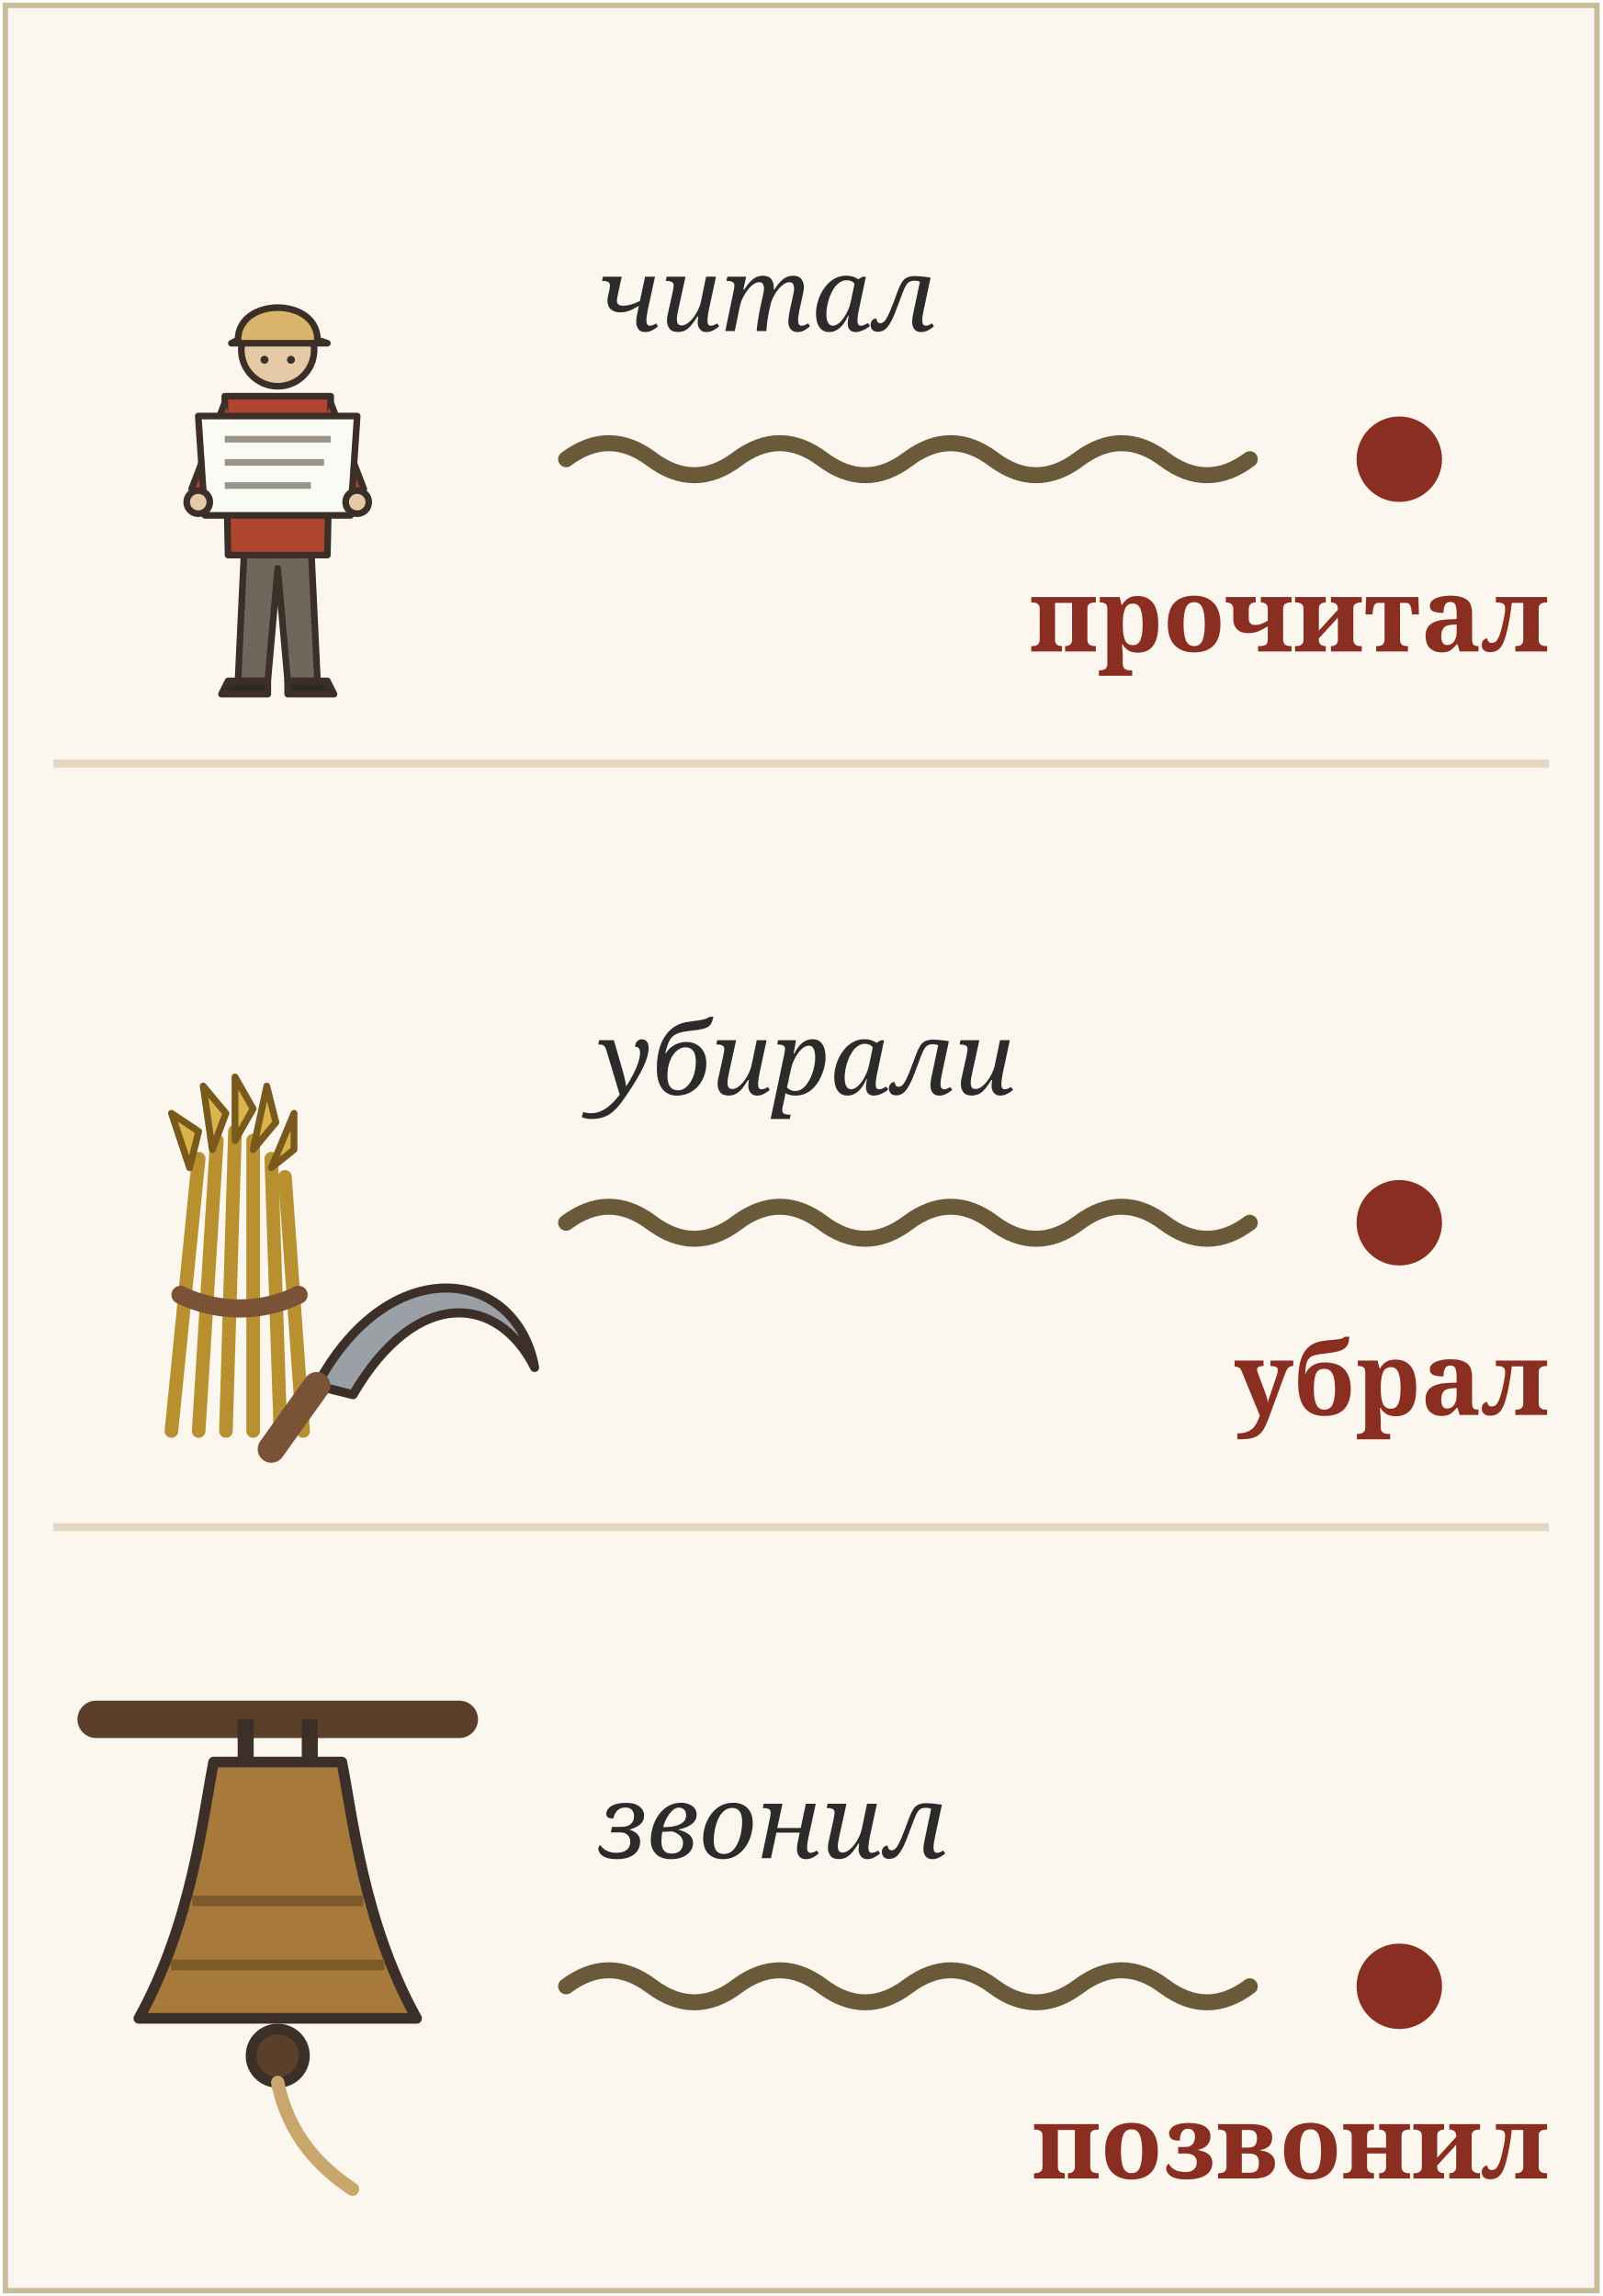
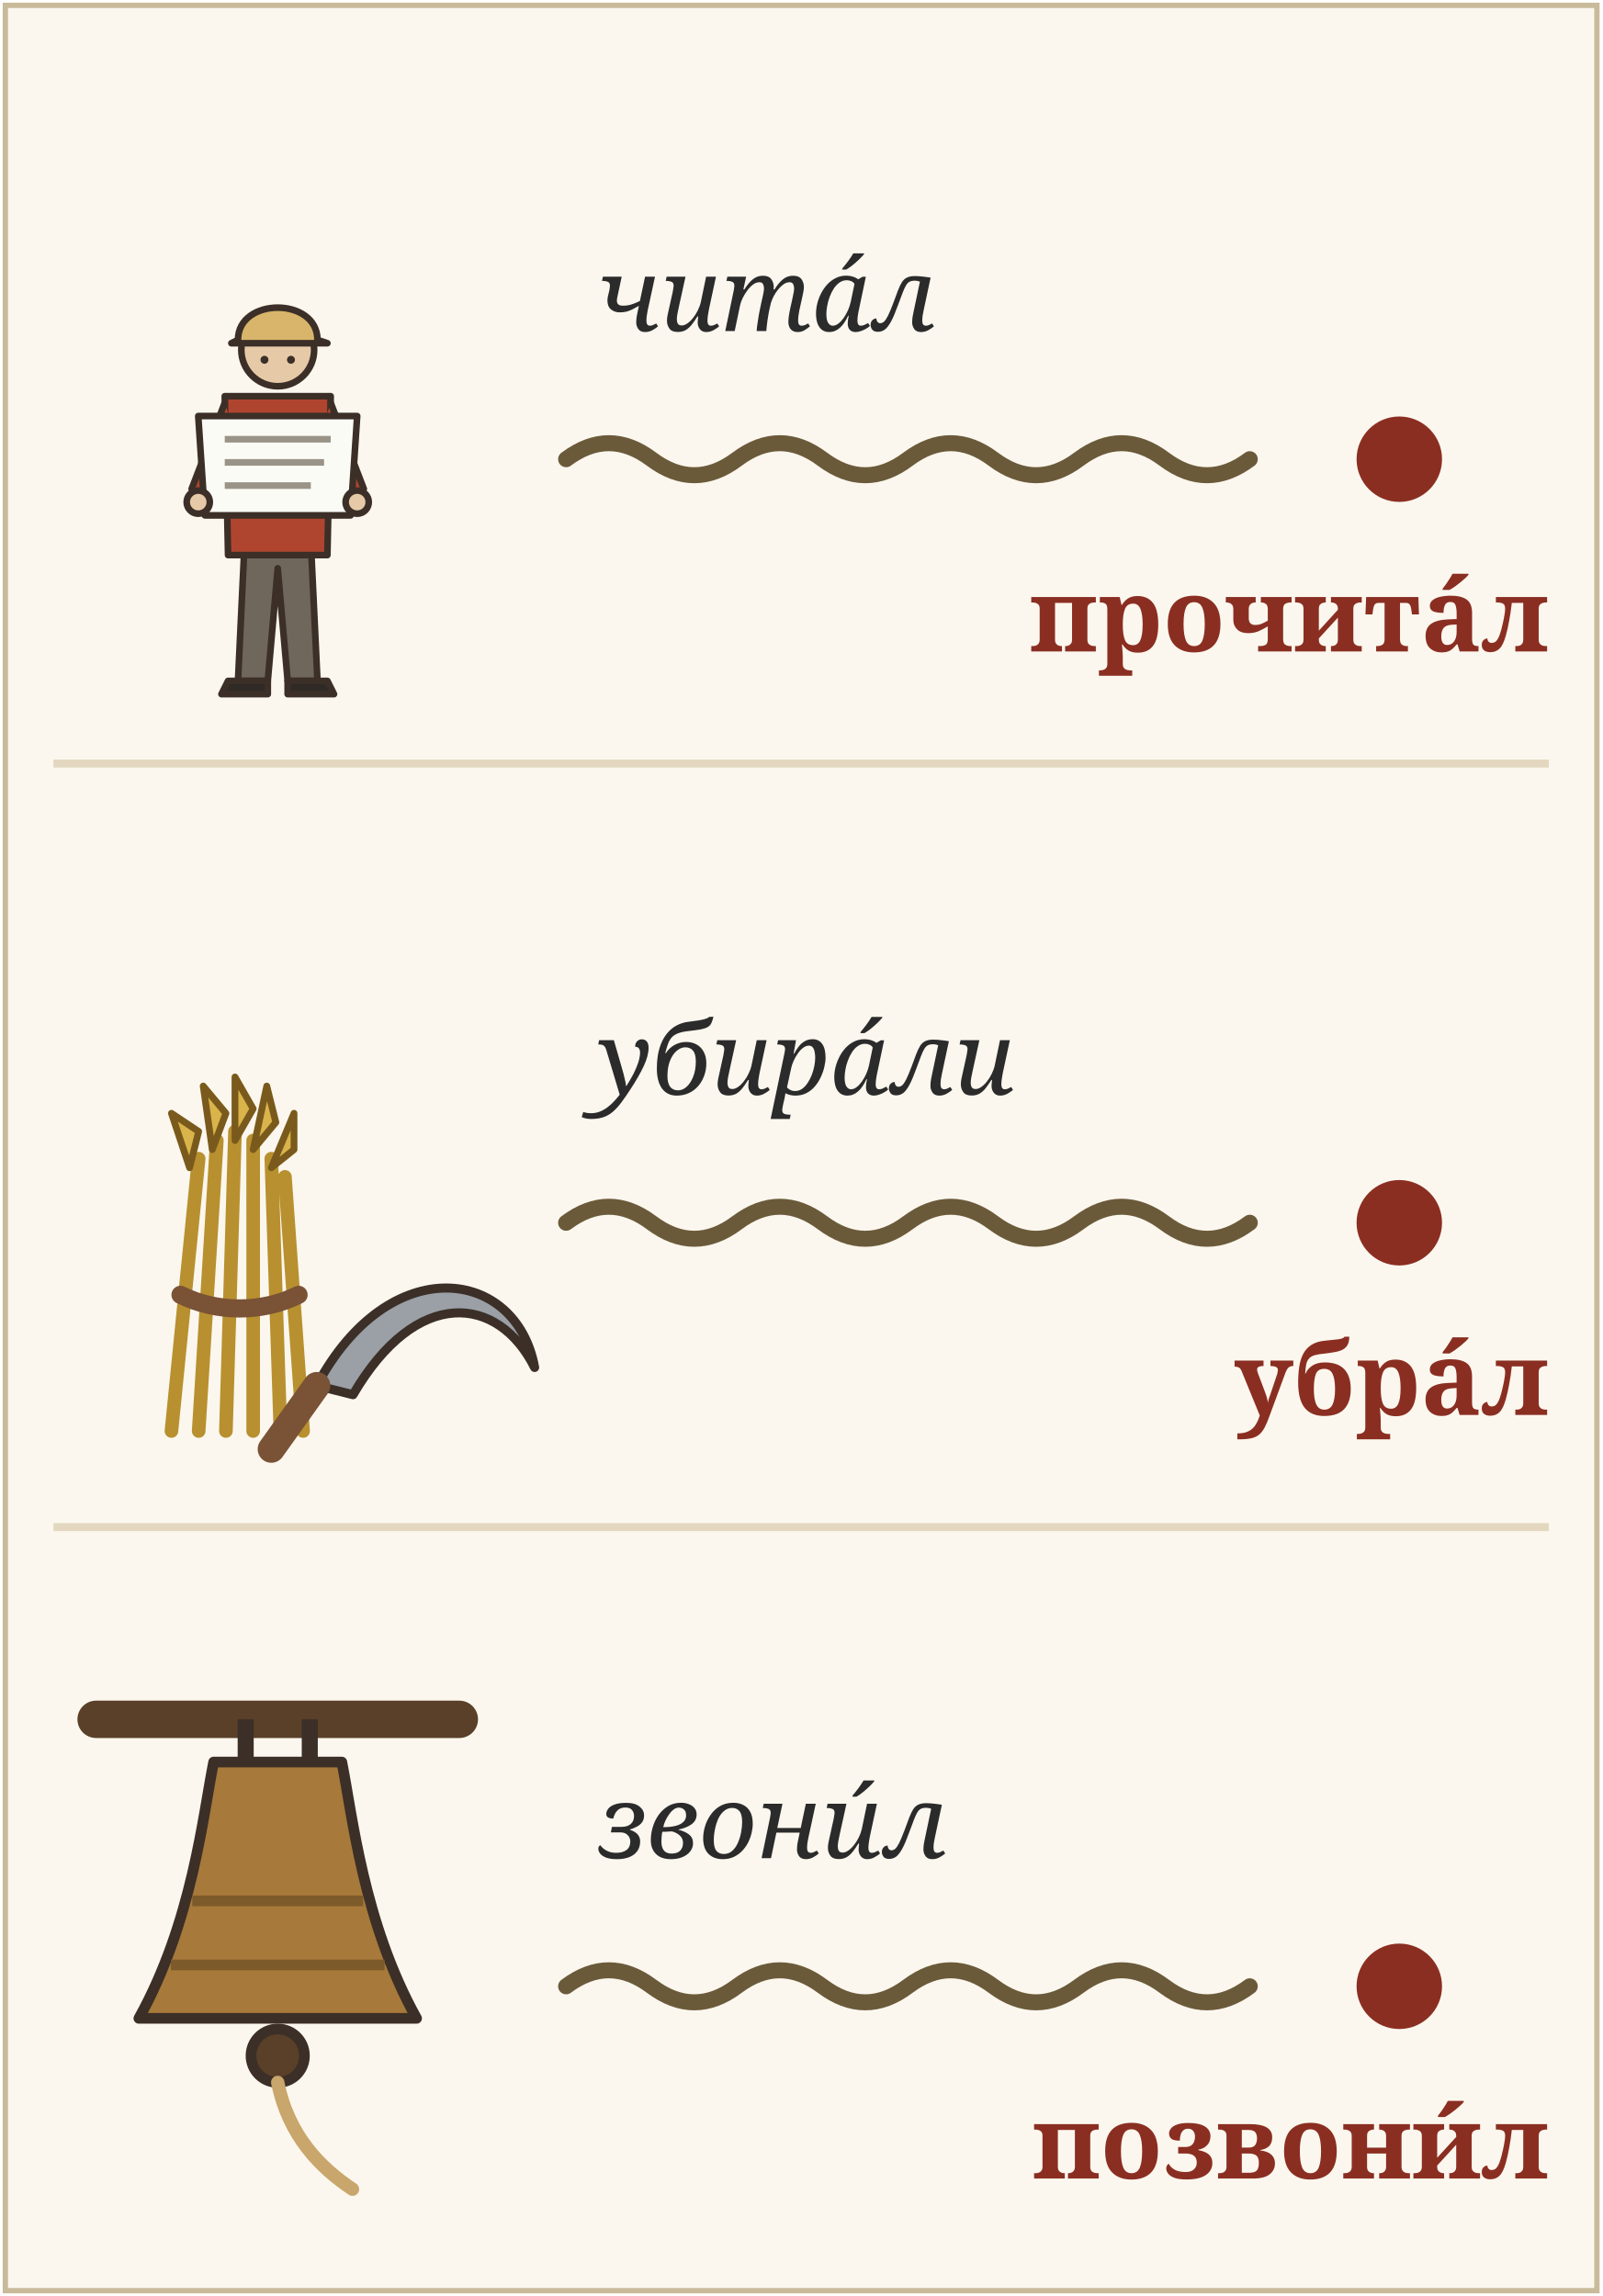
<svg xmlns="http://www.w3.org/2000/svg" viewBox="0 0 300 430" width="300" height="430" role="img" aria-labelledby="t d">
  <style>
    text { font-family: 'Noto Serif', 'PT Serif', Georgia, serif; fill: #2b2b2b; }
    .ipf { font-size: 19px; font-style: italic; }
    .pf { font-size: 19px; font-weight: 700; fill: #8b2e22; }
  </style>
  <rect x="1" y="1" width="298" height="428" fill="#fbf7ee" stroke="#c9bb9a" />
  <path d="M10 143 H290 M10 286 H290" stroke="#e3d8bf" stroke-width="1.5" />
  <g transform="translate(52 130) scale(0.62)">
    <path d="M-10 -46 L-12 -4 L-3 -4 L0 -38 L3 -4 L12 -4 L10 -46 Z" fill="#6f675c" stroke="#3b2f27" stroke-width="2" stroke-linejoin="round" stroke-linecap="round" />
    <path d="M-15 -4 h12 v4 h-14 Z M3 -4 h12 l2 4 h-14 Z" fill="#2f2a26" stroke="#3b2f27" stroke-width="2" stroke-linejoin="round" stroke-linecap="round" />
    <path d="M-16 -90 L16 -90 L15 -42 L-15 -42 Z" fill="#b0452f" stroke="#3b2f27" stroke-width="2" stroke-linejoin="round" stroke-linecap="round" />
    <path d="M-15 -62 H15" stroke="#8a6440" stroke-width="3" />
    <path d="M-16 -88 L-26 -62 L-20 -58 L-12 -76" fill="#b0452f" stroke="#3b2f27" stroke-width="2" stroke-linejoin="round" stroke-linecap="round" />
    <path d="M16 -88 L26 -62 L20 -58 L12 -76" fill="#b0452f" stroke="#3b2f27" stroke-width="2" stroke-linejoin="round" stroke-linecap="round" />
    <path d="M-24 -84 L24 -84 L22 -54 L-22 -54 Z" fill="#fbfbf5" stroke="#3b2f27" stroke-width="2" stroke-linejoin="round" />
    <path d="M-16 -77 H16 M-16 -70 H14 M-16 -63 H10" stroke="#9a9488" stroke-width="2" />
    <circle cx="-24" cy="-58" r="3.5" fill="#e6caa8" stroke="#3b2f27" stroke-width="2" />
    <circle cx="24" cy="-58" r="3.5" fill="#e6caa8" stroke="#3b2f27" stroke-width="2" />
    <circle cx="0" cy="-104" r="11" fill="#e6caa8" stroke="#3b2f27" stroke-width="2" stroke-linejoin="round" stroke-linecap="round" />
    <path d="M-12 -107 C-12 -120 12 -120 12 -107 L15 -106 L-14 -106 Z" fill="#d8b56a" stroke="#3b2f27" stroke-width="2" stroke-linejoin="round" stroke-linecap="round" />
    <circle cx="-4" cy="-101" r="1.2" fill="#3b2f27" />
    <circle cx="4" cy="-101" r="1.2" fill="#3b2f27" />
  </g>
-   <text class="ipf" x="112" y="62">читал</text>
+   <text class="ipf" x="112" y="62">чита́л</text>
  <path d="M106 86 q8 -6 16 0 t16 0 t16 0 t16 0 t16 0 t16 0 t16 0 t16 0" fill="none" stroke="#6b5a3a" stroke-width="3" stroke-linecap="round" />
  <circle cx="262" cy="86" r="9" fill="#8b2e22" stroke="#fbf7ee" stroke-width="2" />
-   <text class="pf" x="290" y="122" text-anchor="end">прочитал</text>
+   <text class="pf" x="290" y="122" text-anchor="end">прочита́л</text>
  <g transform="translate(44 268) scale(0.85)">
    <path d="M-14 0 L-8 -60 M-8 0 L-4 -64 M-2 0 L0 -66 M4 0 L4 -64 M10 0 L8 -60 M15 0 L11 -56" stroke="#b8902f" stroke-width="3" stroke-linecap="round" />
    <path d="M-10 -58 l-4 -12 l6 4 Z M-5 -62 l-2 -14 l5 6 Z M0 -64 l0 -14 l4 7 Z M4 -62 l3 -14 l2 8 Z M8 -58 l5 -12 l0 8 Z" fill="#d9b44a" stroke="#7a5a1c" stroke-width="1.5" stroke-linejoin="round" />
    <path d="M-12 -30 C-4 -26 6 -26 14 -30" fill="none" stroke="#7a5236" stroke-width="4" stroke-linecap="round" />
    <path d="M18 -10 C34 -40 62 -36 66 -14 C58 -30 40 -32 26 -8 Z" fill="#9aa0a6" stroke="#3b2f27" stroke-width="2" stroke-linejoin="round" />
    <path d="M18 -10 L8 4" stroke="#7a5236" stroke-width="6" stroke-linecap="round" />
  </g>
-   <text class="ipf" x="112" y="205">убирали</text>
+   <text class="ipf" x="112" y="205">убира́ли</text>
  <path d="M106 229 q8 -6 16 0 t16 0 t16 0 t16 0 t16 0 t16 0 t16 0 t16 0" fill="none" stroke="#6b5a3a" stroke-width="3" stroke-linecap="round" />
  <circle cx="262" cy="229" r="9" fill="#8b2e22" stroke="#fbf7ee" stroke-width="2" />
-   <text class="pf" x="290" y="265" text-anchor="end">убрал</text>
+   <text class="pf" x="290" y="265" text-anchor="end">убра́л</text>
  <g transform="translate(52 400)">
    <path d="M-34 -78 H34" stroke="#5a4029" stroke-width="7" stroke-linecap="round" />
    <path d="M-6 -78 V-70 M6 -78 V-70" stroke="#3b2f27" stroke-width="3" />
    <path d="M-12 -70 C-14 -60 -16 -40 -26 -22 L26 -22 C16 -40 14 -60 12 -70 Z" fill="#a7793a" stroke="#3b2f27" stroke-width="2" stroke-linejoin="round" />
    <path d="M-20 -32 H20 M-16 -44 H16" stroke="#7d5a2a" stroke-width="2" />
    <circle cx="0" cy="-15" r="5" fill="#5a4029" stroke="#3b2f27" stroke-width="2" />
    <path d="M0 -10 C2 0 8 6 14 10" fill="none" stroke="#c9a66b" stroke-width="2.5" stroke-linecap="round" />
  </g>
-   <text class="ipf" x="112" y="348">звонил</text>
+   <text class="ipf" x="112" y="348">звони́л</text>
  <path d="M106 372 q8 -6 16 0 t16 0 t16 0 t16 0 t16 0 t16 0 t16 0 t16 0" fill="none" stroke="#6b5a3a" stroke-width="3" stroke-linecap="round" />
  <circle cx="262" cy="372" r="9" fill="#8b2e22" stroke="#fbf7ee" stroke-width="2" />
-   <text class="pf" x="290" y="408" text-anchor="end">позвонил</text>
+   <text class="pf" x="290" y="408" text-anchor="end">позвони́л</text>
</svg>
